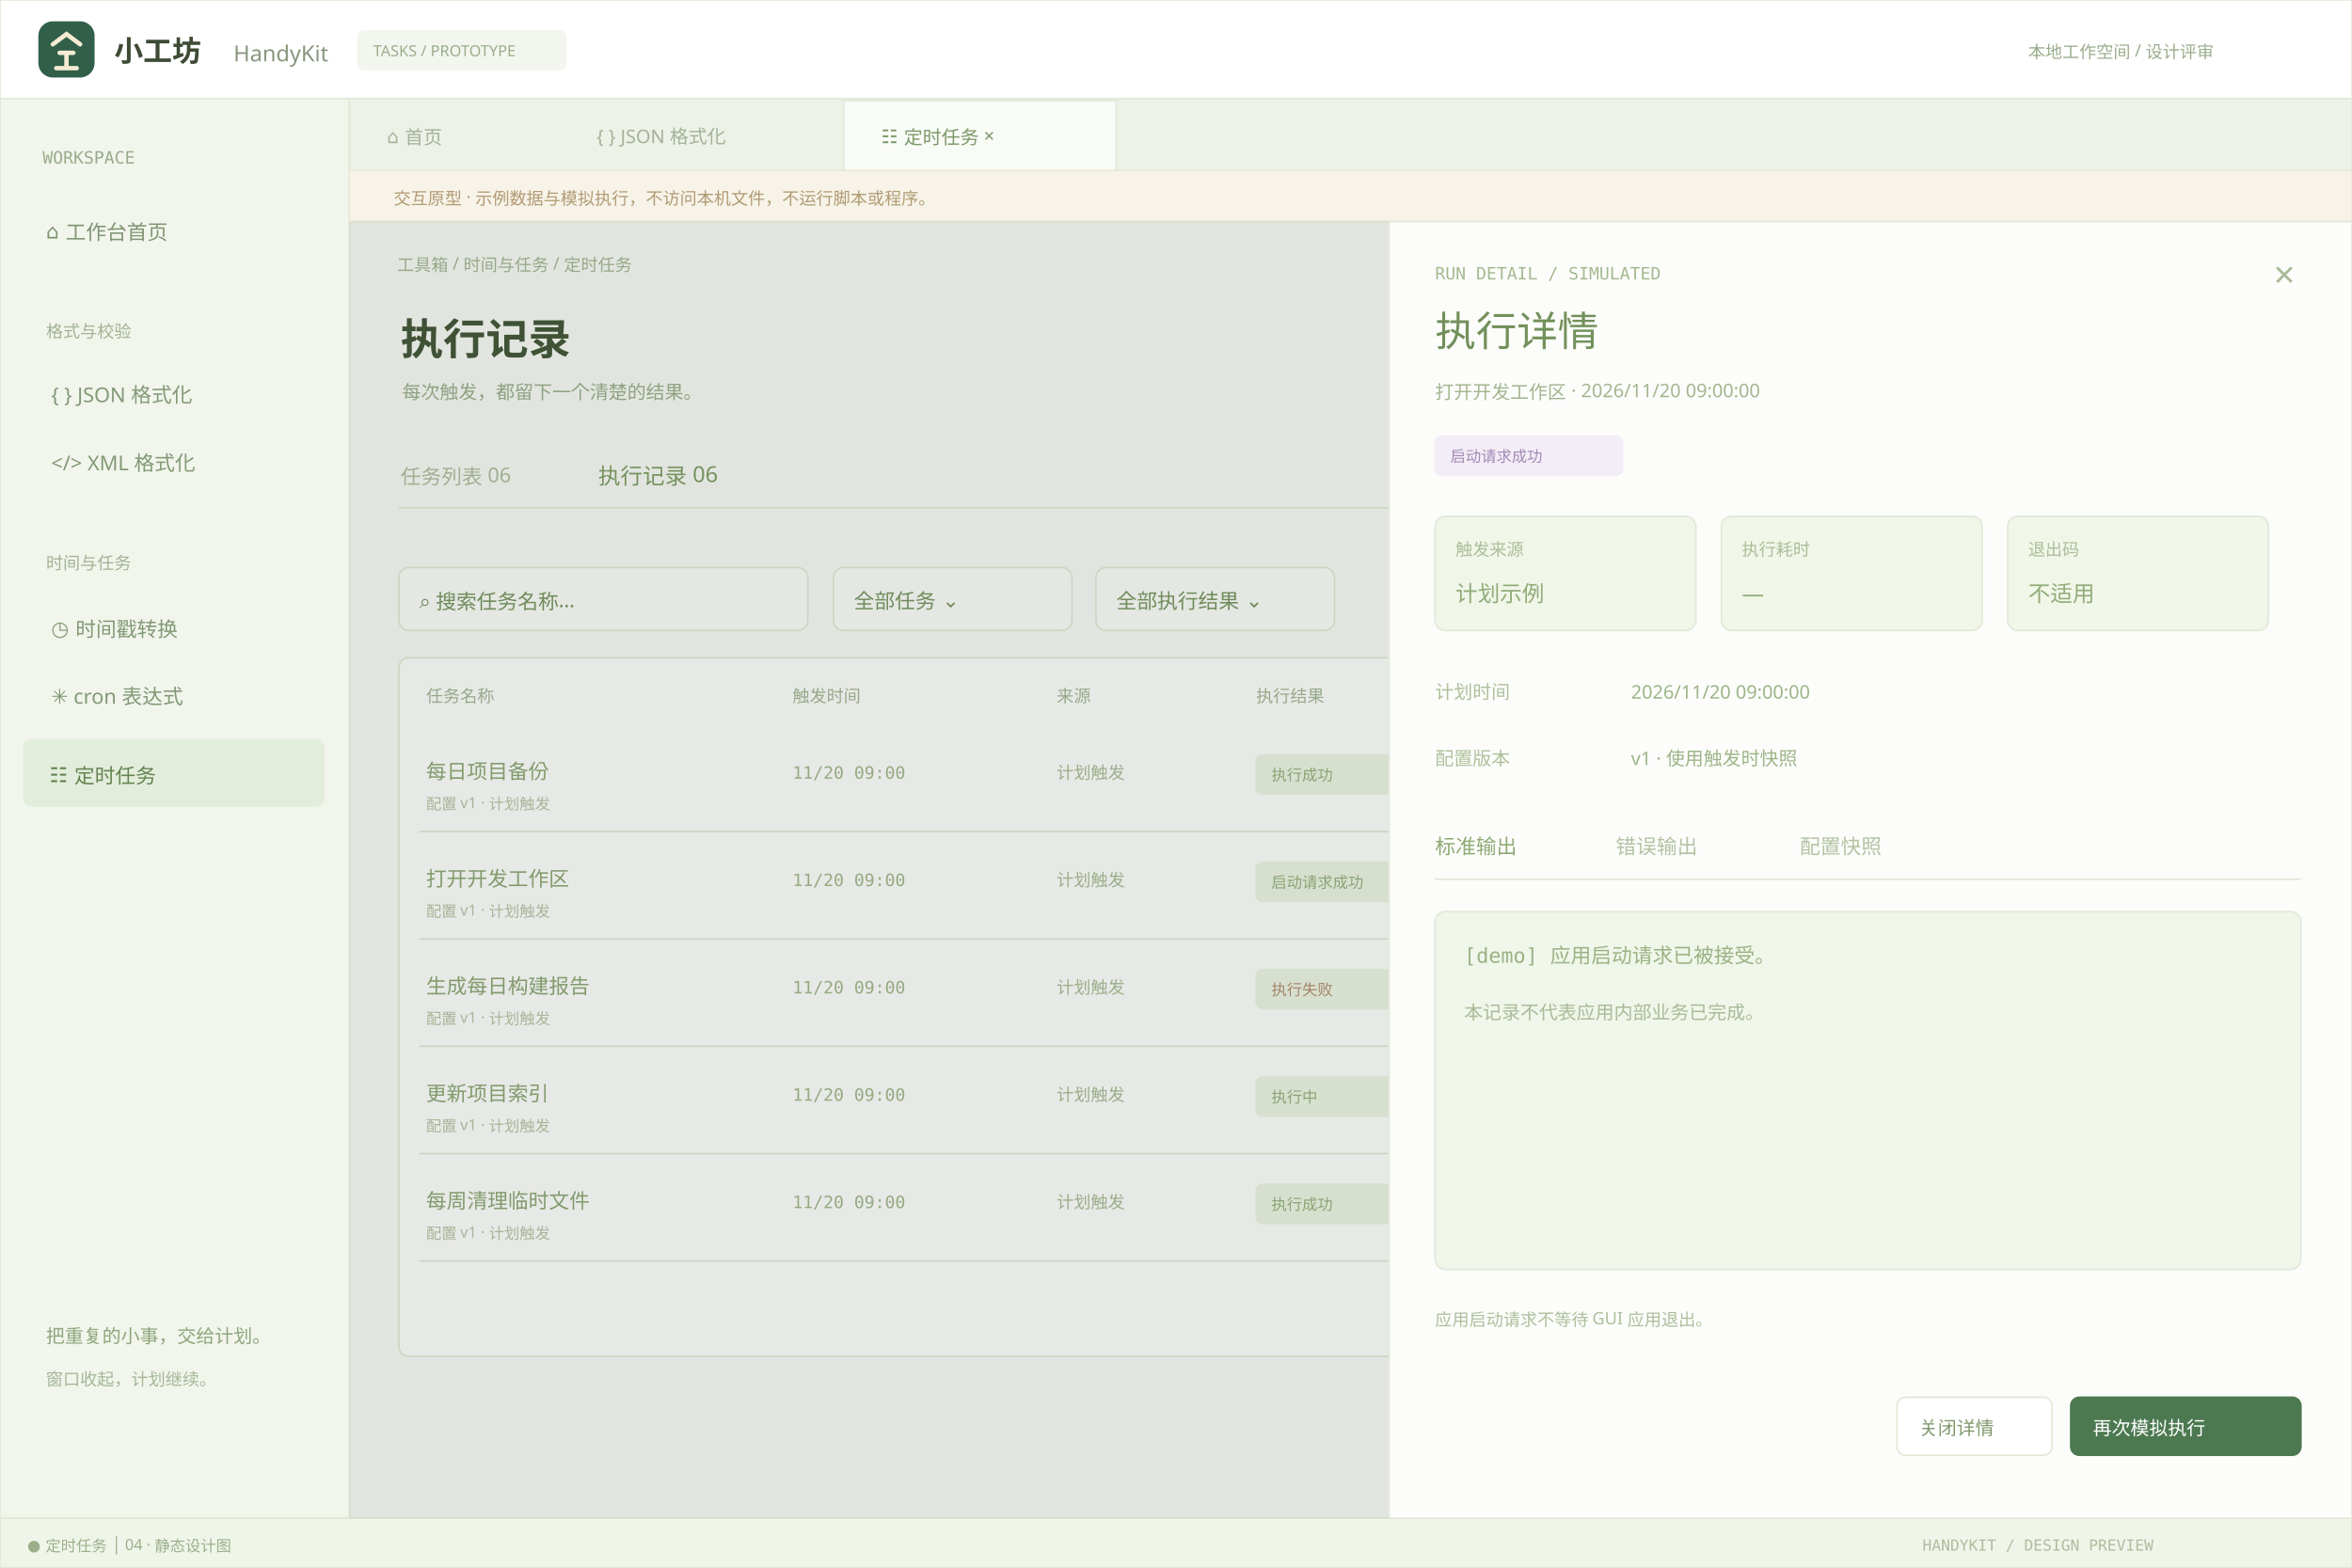
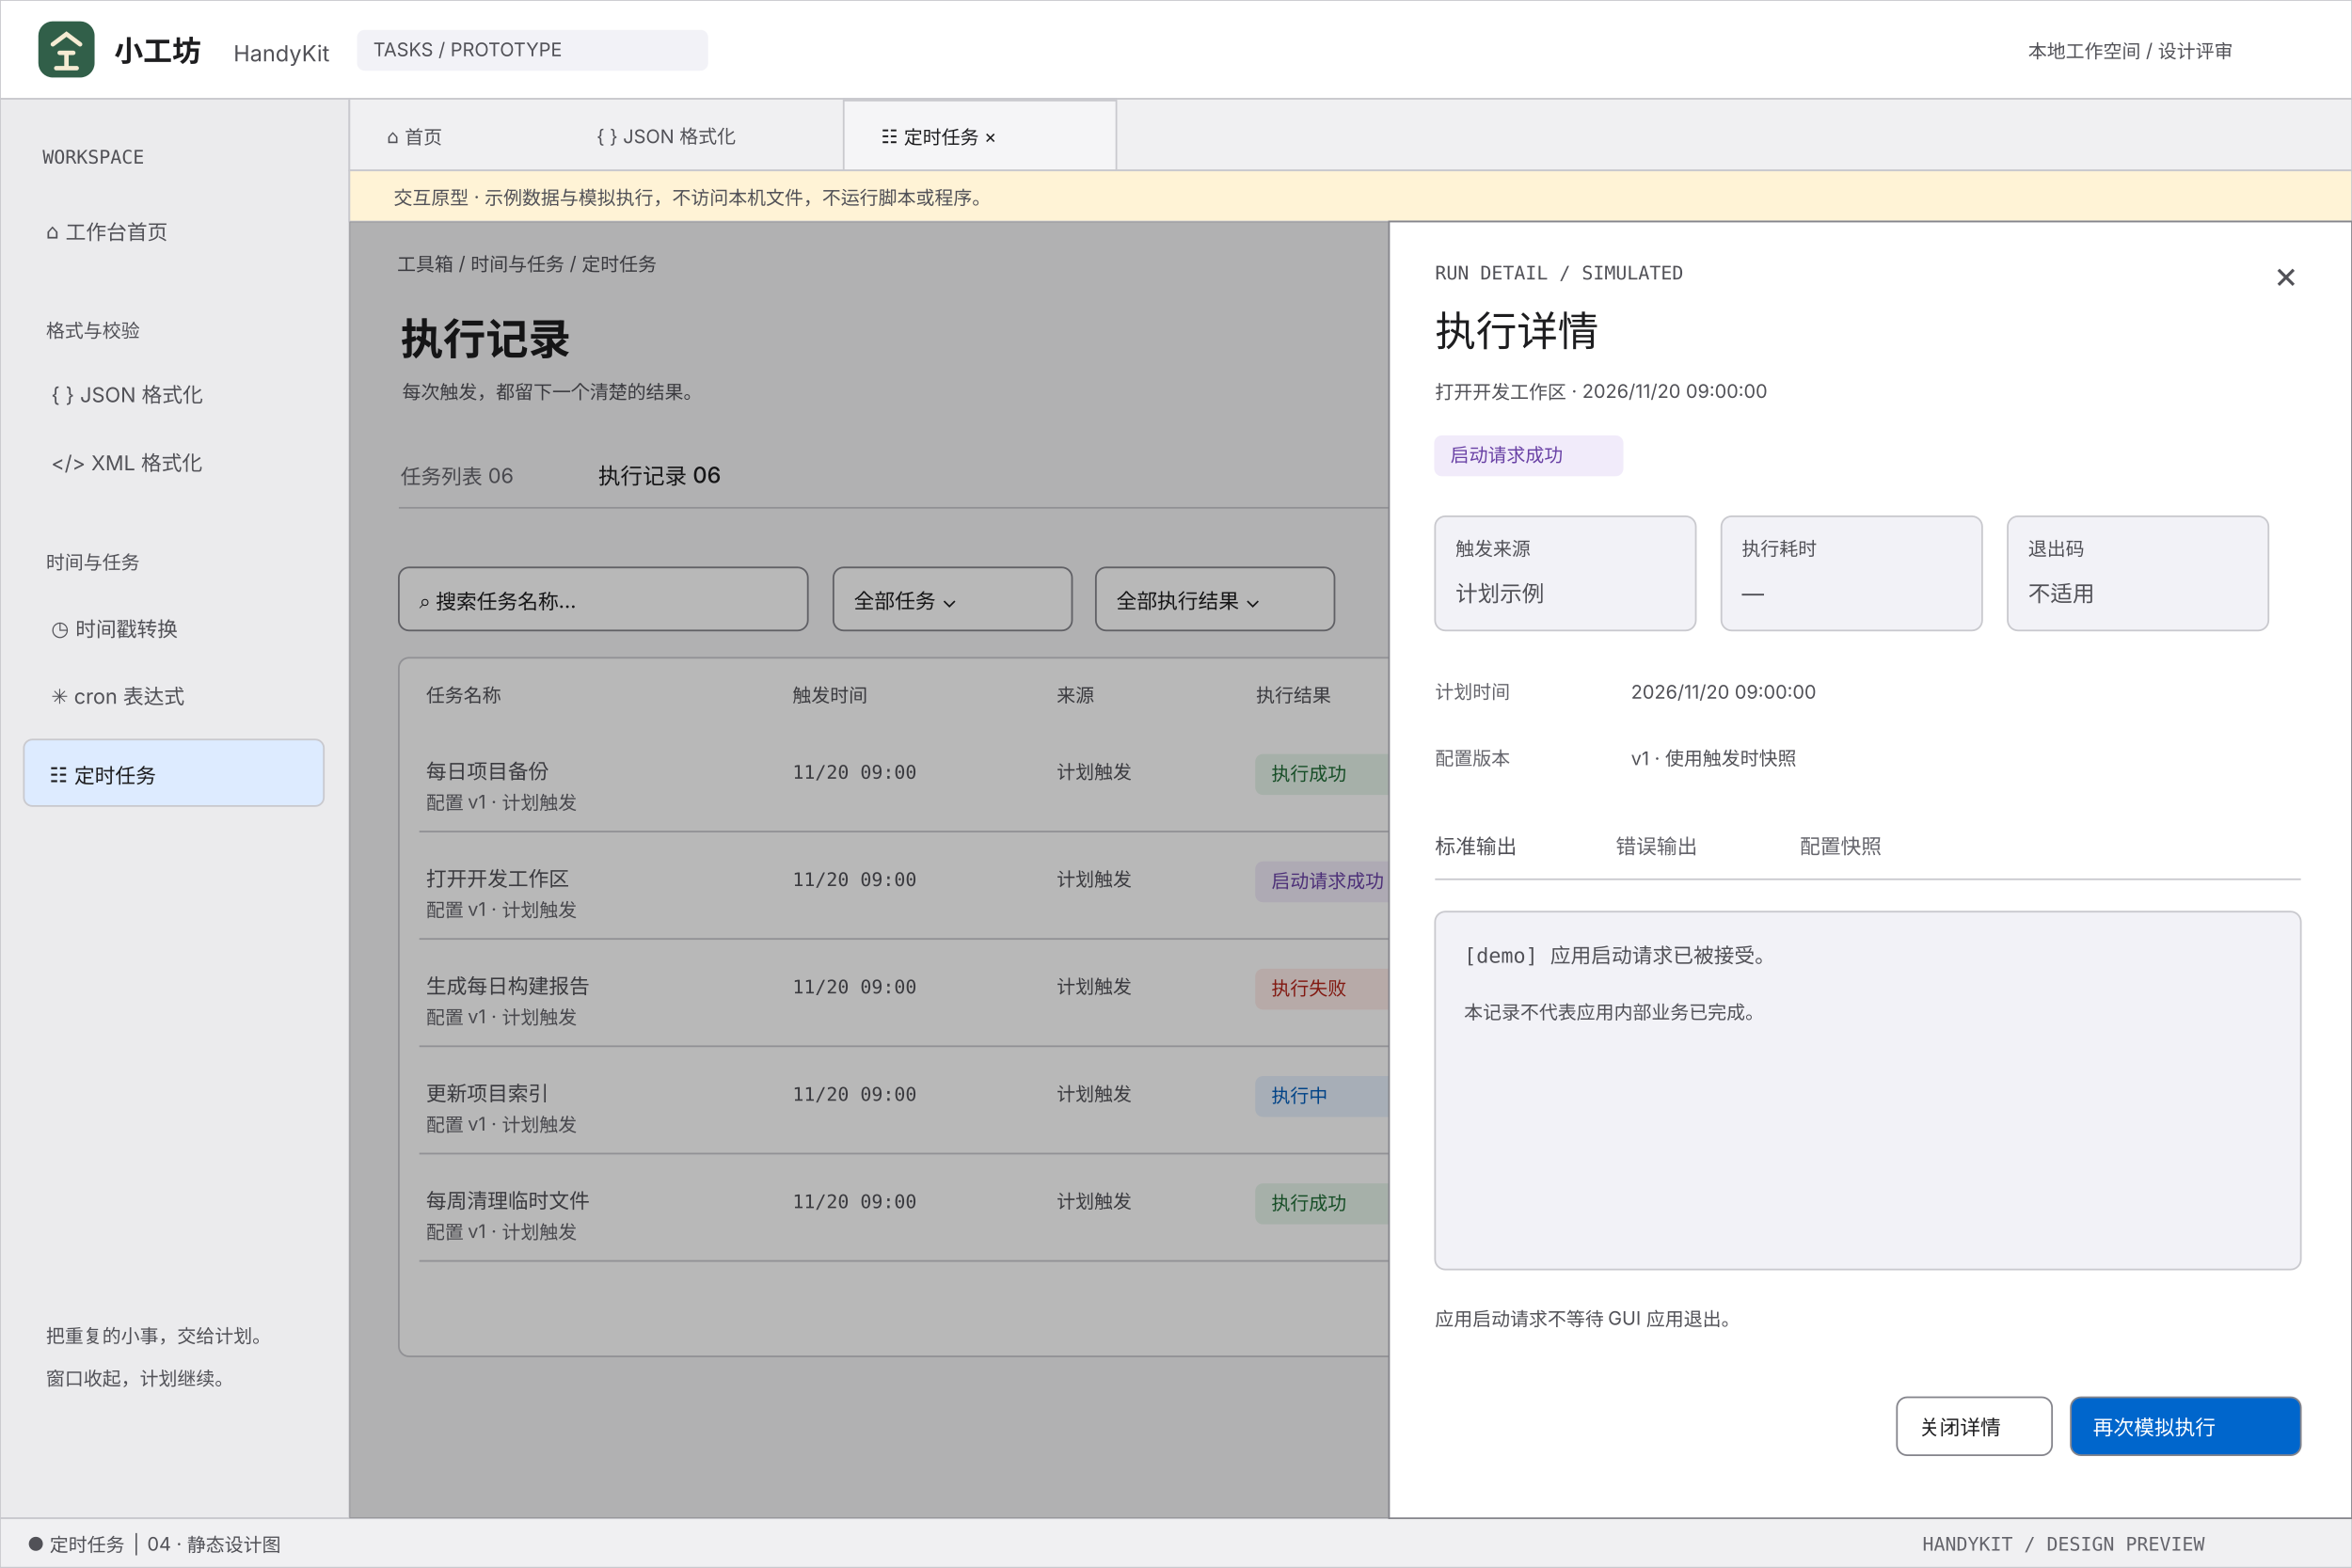
<svg xmlns="http://www.w3.org/2000/svg" width="1380" height="920" viewBox="0 0 1380 920">
-   <rect x="0" y="0" width="1380" height="920" rx="12" fill="#f9fbf7" stroke="#e0e7d7" />
-   <rect x="0" y="0" width="1380" height="58" rx="0" fill="#fff" stroke="#e2e9d9" />
-   <rect x="23" y="13" width="32" height="32" rx="8" fill="#315f49" stroke="#315f49" />
+   <rect x="0" y="0" width="1380" height="920" rx="12" fill="#F5F5F7" stroke="#C9C9CE" />
+   <rect x="0" y="0" width="1380" height="58" rx="0" fill="#FFFFFF" stroke="#C9C9CE" />
+   <rect x="23" y="13" width="32" height="32" rx="8" fill="#315F49" stroke="#315F49" />
  <path d="M31 26L39 20L47 26M35 31H43M39 31V39M33 40H45" stroke="#f5ebd3" stroke-width="2.6" fill="none" stroke-linecap="round" />
-   <text x="67" y="36" fill="#3e4b35" font-family="PingFang SC,Microsoft YaHei,sans-serif" font-size="17" font-weight="600">小工坊</text>
-   <text x="137" y="36" fill="#88967e" font-family="PingFang SC,Microsoft YaHei,sans-serif" font-size="13" font-weight="400">HandyKit</text>
-   <rect x="210" y="18" width="122" height="23" rx="4" fill="#f3f6ef" stroke="#f3f6ef" />
-   <text x="219" y="33" fill="#9aad89" font-family="PingFang SC,Microsoft YaHei,sans-serif" font-size="9" font-weight="400">TASKS / PROTOTYPE</text>
-   <text x="1190" y="34" fill="#9bac8c" font-family="PingFang SC,Microsoft YaHei,sans-serif" font-size="10" font-weight="400">本地工作空间  /  设计评审</text>
-   <rect x="0" y="58" width="205" height="833" rx="0" fill="#f1f5ec" stroke="#e2e9d9" />
-   <text x="25" y="96" fill="#9aab8a" font-family="SFMono-Regular,Menlo,monospace" font-size="10" font-weight="400">WORKSPACE</text>
-   <text x="27" y="140" fill="#809471" font-family="PingFang SC,Microsoft YaHei,sans-serif" font-size="12" font-weight="400">⌂   工作台首页</text>
-   <text x="27" y="198" fill="#a2b293" font-family="PingFang SC,Microsoft YaHei,sans-serif" font-size="10" font-weight="400">格式与校验</text>
-   <text x="30" y="236" fill="#839976" font-family="PingFang SC,Microsoft YaHei,sans-serif" font-size="12" font-weight="400">{ }   JSON 格式化</text>
-   <text x="30" y="276" fill="#839976" font-family="PingFang SC,Microsoft YaHei,sans-serif" font-size="12" font-weight="400">&lt;/&gt;   XML 格式化</text>
-   <text x="27" y="334" fill="#a2b293" font-family="PingFang SC,Microsoft YaHei,sans-serif" font-size="10" font-weight="400">时间与任务</text>
-   <text x="30" y="373" fill="#839976" font-family="PingFang SC,Microsoft YaHei,sans-serif" font-size="12" font-weight="400">◷   时间戳转换</text>
-   <text x="30" y="413" fill="#839976" font-family="PingFang SC,Microsoft YaHei,sans-serif" font-size="12" font-weight="400">✳   cron 表达式</text>
-   <rect x="14" y="434" width="176" height="39" rx="5" fill="#e3eddb" stroke="#e3eddb" />
-   <text x="29" y="459" fill="#638451" font-family="PingFang SC,Microsoft YaHei,sans-serif" font-size="12" font-weight="500">☷   定时任务</text>
-   <text x="27" y="788" fill="#8fa67b" font-family="PingFang SC,Microsoft YaHei,sans-serif" font-size="11" font-weight="400">把重复的小事，交给计划。</text>
-   <text x="27" y="813" fill="#a6b798" font-family="PingFang SC,Microsoft YaHei,sans-serif" font-size="10" font-weight="400">窗口收起，计划继续。</text>
-   <rect x="205" y="58" width="1175" height="42" rx="0" fill="#edf2e8" stroke="#e2e9d9" />
-   <text x="227" y="84" fill="#a4b297" font-family="PingFang SC,Microsoft YaHei,sans-serif" font-size="11" font-weight="400">⌂  首页</text>
-   <text x="350" y="84" fill="#a4b297" font-family="PingFang SC,Microsoft YaHei,sans-serif" font-size="11" font-weight="400">{ }  JSON 格式化</text>
-   <rect x="495" y="58" width="160" height="42" rx="0" fill="#f9fbf7" stroke="#e2e9d9" />
-   <path d="M495 59H655" stroke="#e2e9d9" />
-   <text x="517" y="84" fill="#7c9768" font-family="PingFang SC,Microsoft YaHei,sans-serif" font-size="11" font-weight="400">☷  定时任务      ×</text>
-   <rect x="205" y="100" width="1175" height="30" rx="0" fill="#f7f3e9" stroke="#ede8d9" />
-   <text x="231" y="120" fill="#b19b73" font-family="PingFang SC,Microsoft YaHei,sans-serif" font-size="10" font-weight="400">交互原型  ·  示例数据与模拟执行，不访问本机文件，不运行脚本或程序。</text>
-   <text x="233" y="159" fill="#a4b595" font-family="PingFang SC,Microsoft YaHei,sans-serif" font-size="10" font-weight="400">工具箱   /   时间与任务   /   定时任务</text>
-   <text x="235" y="208" fill="#425437" font-family="PingFang SC,Microsoft YaHei,sans-serif" font-size="25" font-weight="600">执行记录</text>
-   <text x="236" y="234" fill="#9aad8c" font-family="PingFang SC,Microsoft YaHei,sans-serif" font-size="11" font-weight="400">每次触发，都留下一个清楚的结果。</text>
-   <rect x="0" y="891" width="1380" height="29" rx="0" fill="#f0f5e9" stroke="#e2e9d9" />
-   <text x="16" y="910" fill="#9caf8b" font-family="PingFang SC,Microsoft YaHei,sans-serif" font-size="9" font-weight="400">●  定时任务     │     04 · 静态设计图</text>
-   <text x="1128" y="910" fill="#afbc9f" font-family="SFMono-Regular,Menlo,monospace" font-size="9" font-weight="400">HANDYKIT  /  DESIGN PREVIEW</text>
-   <text x="235" y="284" fill="#b0bd9f" font-family="PingFang SC,Microsoft YaHei,sans-serif" font-size="12" font-weight="400">任务列表  06</text>
-   <text x="351" y="284" fill="#7d9b64" font-family="PingFang SC,Microsoft YaHei,sans-serif" font-size="13" font-weight="500">执行记录  06</text>
-   <path d="M234 298H1341" stroke="#e2e9d9" />
-   <text x="234" y="321" fill="#8ba077" font-family="PingFang SC,Microsoft YaHei,sans-serif" font-size="11" font-weight="400" />
-   <rect x="234" y="333" width="240" height="37" rx="6" fill="#fcfdfb" stroke="#e2e9d9" />
-   <text x="246" y="357" fill="#779461" font-family="PingFang SC,Microsoft YaHei,sans-serif" font-size="12" font-weight="400">⌕   搜索任务名称…</text>
-   <text x="489" y="321" fill="#8ba077" font-family="PingFang SC,Microsoft YaHei,sans-serif" font-size="11" font-weight="400" />
-   <rect x="489" y="333" width="140" height="37" rx="6" fill="#fcfdfb" stroke="#e2e9d9" />
-   <text x="501" y="357" fill="#779461" font-family="PingFang SC,Microsoft YaHei,sans-serif" font-size="12" font-weight="400">全部任务   ⌄</text>
-   <text x="643" y="321" fill="#8ba077" font-family="PingFang SC,Microsoft YaHei,sans-serif" font-size="11" font-weight="400" />
-   <rect x="643" y="333" width="140" height="37" rx="6" fill="#fcfdfb" stroke="#e2e9d9" />
-   <text x="655" y="357" fill="#779461" font-family="PingFang SC,Microsoft YaHei,sans-serif" font-size="12" font-weight="400">全部执行结果   ⌄</text>
-   <rect x="234" y="386" width="1107" height="410" rx="6" fill="#fff" stroke="#e2e9d9" />
-   <text x="250" y="412" fill="#a4b696" font-family="PingFang SC,Microsoft YaHei,sans-serif" font-size="10" font-weight="400">任务名称</text>
-   <text x="465" y="412" fill="#a4b696" font-family="PingFang SC,Microsoft YaHei,sans-serif" font-size="10" font-weight="400">触发时间</text>
-   <text x="620" y="412" fill="#a4b696" font-family="PingFang SC,Microsoft YaHei,sans-serif" font-size="10" font-weight="400">来源</text>
-   <text x="737" y="412" fill="#a4b696" font-family="PingFang SC,Microsoft YaHei,sans-serif" font-size="10" font-weight="400">执行结果</text>
-   <text x="909" y="412" fill="#a4b696" font-family="PingFang SC,Microsoft YaHei,sans-serif" font-size="10" font-weight="400">耗时 / 退出码</text>
-   <text x="1120" y="412" fill="#a4b696" font-family="PingFang SC,Microsoft YaHei,sans-serif" font-size="10" font-weight="400">操作</text>
-   <text x="250" y="457" fill="#8ca675" font-family="PingFang SC,Microsoft YaHei,sans-serif" font-size="12" font-weight="400">每日项目备份</text>
-   <text x="250" y="475" fill="#b6c4a7" font-family="PingFang SC,Microsoft YaHei,sans-serif" font-size="9" font-weight="400">配置 v1 · 计划触发</text>
-   <text x="465" y="457" fill="#a1b68c" font-family="SFMono-Regular,Menlo,monospace" font-size="10" font-weight="400">11/20 09:00</text>
-   <text x="620" y="457" fill="#a9bb96" font-family="PingFang SC,Microsoft YaHei,sans-serif" font-size="10" font-weight="400">计划触发</text>
-   <rect x="737" y="443" width="100" height="23" rx="4" fill="#edf5e5" stroke="#edf5e5" />
-   <text x="746" y="458" fill="#95af7d" font-family="PingFang SC,Microsoft YaHei,sans-serif" font-size="9" font-weight="400">执行成功</text>
-   <text x="909" y="457" fill="#a8bb94" font-family="SFMono-Regular,Menlo,monospace" font-size="10" font-weight="400">2.4 s / 0</text>
-   <text x="1120" y="457" fill="#93ad7a" font-family="PingFang SC,Microsoft YaHei,sans-serif" font-size="11" font-weight="400">查看详情 ↗</text>
-   <path d="M246 488H1328" stroke="#e2e9d9" />
-   <text x="250" y="520" fill="#8ca675" font-family="PingFang SC,Microsoft YaHei,sans-serif" font-size="12" font-weight="400">打开开发工作区</text>
-   <text x="250" y="538" fill="#b6c4a7" font-family="PingFang SC,Microsoft YaHei,sans-serif" font-size="9" font-weight="400">配置 v1 · 计划触发</text>
-   <text x="465" y="520" fill="#a1b68c" font-family="SFMono-Regular,Menlo,monospace" font-size="10" font-weight="400">11/20 09:00</text>
-   <text x="620" y="520" fill="#a9bb96" font-family="PingFang SC,Microsoft YaHei,sans-serif" font-size="10" font-weight="400">计划触发</text>
-   <rect x="737" y="506" width="100" height="23" rx="4" fill="#edf5e5" stroke="#edf5e5" />
-   <text x="746" y="521" fill="#95af7d" font-family="PingFang SC,Microsoft YaHei,sans-serif" font-size="9" font-weight="400">启动请求成功</text>
-   <text x="909" y="520" fill="#a8bb94" font-family="SFMono-Regular,Menlo,monospace" font-size="10" font-weight="400">—</text>
-   <text x="1120" y="520" fill="#93ad7a" font-family="PingFang SC,Microsoft YaHei,sans-serif" font-size="11" font-weight="400">查看详情 ↗</text>
-   <path d="M246 551H1328" stroke="#e2e9d9" />
-   <text x="250" y="583" fill="#8ca675" font-family="PingFang SC,Microsoft YaHei,sans-serif" font-size="12" font-weight="400">生成每日构建报告</text>
-   <text x="250" y="601" fill="#b6c4a7" font-family="PingFang SC,Microsoft YaHei,sans-serif" font-size="9" font-weight="400">配置 v1 · 计划触发</text>
-   <text x="465" y="583" fill="#a1b68c" font-family="SFMono-Regular,Menlo,monospace" font-size="10" font-weight="400">11/20 09:00</text>
-   <text x="620" y="583" fill="#a9bb96" font-family="PingFang SC,Microsoft YaHei,sans-serif" font-size="10" font-weight="400">计划触发</text>
-   <rect x="737" y="569" width="100" height="23" rx="4" fill="#edf5e5" stroke="#edf5e5" />
-   <text x="746" y="584" fill="#b48d72" font-family="PingFang SC,Microsoft YaHei,sans-serif" font-size="9" font-weight="400">执行失败</text>
-   <text x="909" y="583" fill="#a8bb94" font-family="SFMono-Regular,Menlo,monospace" font-size="10" font-weight="400">2.4 s / 0</text>
-   <text x="1120" y="583" fill="#93ad7a" font-family="PingFang SC,Microsoft YaHei,sans-serif" font-size="11" font-weight="400">查看详情 ↗</text>
-   <path d="M246 614H1328" stroke="#e2e9d9" />
-   <text x="250" y="646" fill="#8ca675" font-family="PingFang SC,Microsoft YaHei,sans-serif" font-size="12" font-weight="400">更新项目索引</text>
-   <text x="250" y="664" fill="#b6c4a7" font-family="PingFang SC,Microsoft YaHei,sans-serif" font-size="9" font-weight="400">配置 v1 · 计划触发</text>
-   <text x="465" y="646" fill="#a1b68c" font-family="SFMono-Regular,Menlo,monospace" font-size="10" font-weight="400">11/20 09:00</text>
-   <text x="620" y="646" fill="#a9bb96" font-family="PingFang SC,Microsoft YaHei,sans-serif" font-size="10" font-weight="400">计划触发</text>
-   <rect x="737" y="632" width="100" height="23" rx="4" fill="#edf5e5" stroke="#edf5e5" />
-   <text x="746" y="647" fill="#95af7d" font-family="PingFang SC,Microsoft YaHei,sans-serif" font-size="9" font-weight="400">执行中</text>
-   <text x="909" y="646" fill="#a8bb94" font-family="SFMono-Regular,Menlo,monospace" font-size="10" font-weight="400">2.4 s / 0</text>
-   <text x="1120" y="646" fill="#93ad7a" font-family="PingFang SC,Microsoft YaHei,sans-serif" font-size="11" font-weight="400">查看详情 ↗</text>
-   <path d="M246 677H1328" stroke="#e2e9d9" />
-   <text x="250" y="709" fill="#8ca675" font-family="PingFang SC,Microsoft YaHei,sans-serif" font-size="12" font-weight="400">每周清理临时文件</text>
-   <text x="250" y="727" fill="#b6c4a7" font-family="PingFang SC,Microsoft YaHei,sans-serif" font-size="9" font-weight="400">配置 v1 · 计划触发</text>
-   <text x="465" y="709" fill="#a1b68c" font-family="SFMono-Regular,Menlo,monospace" font-size="10" font-weight="400">11/20 09:00</text>
-   <text x="620" y="709" fill="#a9bb96" font-family="PingFang SC,Microsoft YaHei,sans-serif" font-size="10" font-weight="400">计划触发</text>
-   <rect x="737" y="695" width="100" height="23" rx="4" fill="#edf5e5" stroke="#edf5e5" />
-   <text x="746" y="710" fill="#95af7d" font-family="PingFang SC,Microsoft YaHei,sans-serif" font-size="9" font-weight="400">执行成功</text>
-   <text x="909" y="709" fill="#a8bb94" font-family="SFMono-Regular,Menlo,monospace" font-size="10" font-weight="400">2.4 s / 0</text>
-   <text x="1120" y="709" fill="#93ad7a" font-family="PingFang SC,Microsoft YaHei,sans-serif" font-size="11" font-weight="400">查看详情 ↗</text>
-   <path d="M246 740H1328" stroke="#e2e9d9" />
-   <rect x="205" y="130" width="1175" height="761" fill="#374829" opacity=".12" />
-   <rect x="815" y="130" width="565" height="761" rx="0" fill="#fcfdfb" stroke="#e2e9d9" />
-   <text x="842" y="164" fill="#a4b991" font-family="SFMono-Regular,Menlo,monospace" font-size="10" font-weight="400">RUN DETAIL / SIMULATED</text>
-   <text x="842" y="203" fill="#73905b" font-family="PingFang SC,Microsoft YaHei,sans-serif" font-size="24" font-weight="500">执行详情</text>
-   <text x="1334" y="169" fill="#a8ba96" font-family="PingFang SC,Microsoft YaHei,sans-serif" font-size="22" font-weight="400">×</text>
-   <text x="842" y="234" fill="#a3b58f" font-family="PingFang SC,Microsoft YaHei,sans-serif" font-size="11" font-weight="400">打开开发工作区 · 2026/11/20 09:00:00</text>
-   <rect x="842" y="256" width="110" height="23" rx="4" fill="#f2edf7" stroke="#f2edf7" />
-   <text x="851" y="271" fill="#a28ab4" font-family="PingFang SC,Microsoft YaHei,sans-serif" font-size="9" font-weight="400">启动请求成功</text>
-   <rect x="842" y="303" width="153" height="67" rx="6" fill="#f0f6e8" stroke="#e2e9d9" />
-   <text x="854" y="326" fill="#acbd99" font-family="PingFang SC,Microsoft YaHei,sans-serif" font-size="10" font-weight="400">触发来源</text>
-   <text x="854" y="353" fill="#92ac79" font-family="PingFang SC,Microsoft YaHei,sans-serif" font-size="13" font-weight="400">计划示例</text>
-   <rect x="1010" y="303" width="153" height="67" rx="6" fill="#f0f6e8" stroke="#e2e9d9" />
-   <text x="1022" y="326" fill="#acbd99" font-family="PingFang SC,Microsoft YaHei,sans-serif" font-size="10" font-weight="400">执行耗时</text>
-   <text x="1022" y="353" fill="#92ac79" font-family="PingFang SC,Microsoft YaHei,sans-serif" font-size="13" font-weight="400">—</text>
-   <rect x="1178" y="303" width="153" height="67" rx="6" fill="#f0f6e8" stroke="#e2e9d9" />
-   <text x="1190" y="326" fill="#acbd99" font-family="PingFang SC,Microsoft YaHei,sans-serif" font-size="10" font-weight="400">退出码</text>
-   <text x="1190" y="353" fill="#92ac79" font-family="PingFang SC,Microsoft YaHei,sans-serif" font-size="13" font-weight="400">不适用</text>
-   <text x="842" y="410" fill="#afc09c" font-family="PingFang SC,Microsoft YaHei,sans-serif" font-size="11" font-weight="400">计划时间</text>
-   <text x="957" y="410" fill="#9cb487" font-family="PingFang SC,Microsoft YaHei,sans-serif" font-size="11" font-weight="400">2026/11/20 09:00:00</text>
-   <text x="842" y="449" fill="#afc09c" font-family="PingFang SC,Microsoft YaHei,sans-serif" font-size="11" font-weight="400">配置版本</text>
-   <text x="957" y="449" fill="#9cb487" font-family="PingFang SC,Microsoft YaHei,sans-serif" font-size="11" font-weight="400">v1 · 使用触发时快照</text>
-   <text x="842" y="501" fill="#8eaa74" font-family="PingFang SC,Microsoft YaHei,sans-serif" font-size="12" font-weight="400">标准输出</text>
-   <text x="948" y="501" fill="#b3c2a2" font-family="PingFang SC,Microsoft YaHei,sans-serif" font-size="12" font-weight="400">错误输出</text>
-   <text x="1056" y="501" fill="#b3c2a2" font-family="PingFang SC,Microsoft YaHei,sans-serif" font-size="12" font-weight="400">配置快照</text>
-   <path d="M842 516H1350" stroke="#e2e9d9" />
-   <rect x="842" y="535" width="508" height="210" rx="6" fill="#f0f6e9" stroke="#e2e9d9" />
-   <text x="859" y="565" fill="#9bb284" font-family="SFMono-Regular,Menlo,monospace" font-size="12" font-weight="400">[demo] 应用启动请求已被接受。</text>
-   <text x="859" y="598" fill="#a9ba98" font-family="PingFang SC,Microsoft YaHei,sans-serif" font-size="11" font-weight="400">本记录不代表应用内部业务已完成。</text>
-   <text x="842" y="778" fill="#adbe9b" font-family="PingFang SC,Microsoft YaHei,sans-serif" font-size="10" font-weight="400">应用启动请求不等待 GUI 应用退出。</text>
-   <rect x="1113" y="820" width="91" height="34" rx="5" fill="#fff" stroke="#e2e9d9" />
-   <text x="1126" y="842" fill="#80986b" font-family="PingFang SC,Microsoft YaHei,sans-serif" font-size="11" font-weight="400">关闭详情</text>
-   <rect x="1215" y="820" width="135" height="34" rx="5" fill="#4d7951" stroke="#4d7951" />
-   <text x="1228" y="842" fill="#fff" font-family="PingFang SC,Microsoft YaHei,sans-serif" font-size="11" font-weight="400">再次模拟执行</text>
+   <text x="67" y="36" fill="#1D1D1F" font-family="-apple-system,SF Pro Text,PingFang SC,Microsoft YaHei,sans-serif" font-size="17" font-weight="600">小工坊</text>
+   <text x="137" y="36" fill="#515157" font-family="-apple-system,SF Pro Text,PingFang SC,Microsoft YaHei,sans-serif" font-size="13" font-weight="400">HandyKit</text>
+   <rect x="210" y="18" width="205" height="23" rx="4" fill="#F2F2F7" stroke="#F2F2F7" />
+   <text x="219" y="33" fill="#515157" font-family="-apple-system,SF Pro Text,PingFang SC,Microsoft YaHei,sans-serif" font-size="11" font-weight="400">TASKS / PROTOTYPE</text>
+   <text x="1190" y="34" fill="#515157" font-family="-apple-system,SF Pro Text,PingFang SC,Microsoft YaHei,sans-serif" font-size="11" font-weight="400">本地工作空间  /  设计评审</text>
+   <rect x="0" y="58" width="205" height="833" rx="0" fill="#EBEBED" stroke="#C9C9CE" />
+   <text x="25" y="96" fill="#515157" font-family="SFMono-Regular,Menlo,monospace" font-size="11" font-weight="400">WORKSPACE</text>
+   <text x="27" y="140" fill="#515157" font-family="-apple-system,SF Pro Text,PingFang SC,Microsoft YaHei,sans-serif" font-size="12" font-weight="400">⌂   工作台首页</text>
+   <text x="27" y="198" fill="#515157" font-family="-apple-system,SF Pro Text,PingFang SC,Microsoft YaHei,sans-serif" font-size="11" font-weight="400">格式与校验</text>
+   <text x="30" y="236" fill="#515157" font-family="-apple-system,SF Pro Text,PingFang SC,Microsoft YaHei,sans-serif" font-size="12" font-weight="400">{ }   JSON 格式化</text>
+   <text x="30" y="276" fill="#515157" font-family="-apple-system,SF Pro Text,PingFang SC,Microsoft YaHei,sans-serif" font-size="12" font-weight="400">&lt;/&gt;   XML 格式化</text>
+   <text x="27" y="334" fill="#515157" font-family="-apple-system,SF Pro Text,PingFang SC,Microsoft YaHei,sans-serif" font-size="11" font-weight="400">时间与任务</text>
+   <text x="30" y="373" fill="#515157" font-family="-apple-system,SF Pro Text,PingFang SC,Microsoft YaHei,sans-serif" font-size="12" font-weight="400">◷   时间戳转换</text>
+   <text x="30" y="413" fill="#515157" font-family="-apple-system,SF Pro Text,PingFang SC,Microsoft YaHei,sans-serif" font-size="12" font-weight="400">✳   cron 表达式</text>
+   <rect x="14" y="434" width="176" height="39" rx="5" fill="#DDEBFF" stroke="#C9C9CE" />
+   <text x="29" y="459" fill="#1D1D1F" font-family="-apple-system,SF Pro Text,PingFang SC,Microsoft YaHei,sans-serif" font-size="12" font-weight="500">☷   定时任务</text>
+   <text x="27" y="788" fill="#515157" font-family="-apple-system,SF Pro Text,PingFang SC,Microsoft YaHei,sans-serif" font-size="11" font-weight="400">把重复的小事，交给计划。</text>
+   <text x="27" y="813" fill="#515157" font-family="-apple-system,SF Pro Text,PingFang SC,Microsoft YaHei,sans-serif" font-size="11" font-weight="400">窗口收起，计划继续。</text>
+   <rect x="205" y="58" width="1175" height="42" rx="0" fill="#F0F0F2" stroke="#C9C9CE" />
+   <text x="227" y="84" fill="#515157" font-family="-apple-system,SF Pro Text,PingFang SC,Microsoft YaHei,sans-serif" font-size="11" font-weight="400">⌂  首页</text>
+   <text x="350" y="84" fill="#515157" font-family="-apple-system,SF Pro Text,PingFang SC,Microsoft YaHei,sans-serif" font-size="11" font-weight="400">{ }  JSON 格式化</text>
+   <rect x="495" y="58" width="160" height="42" rx="0" fill="#F5F5F7" stroke="#C9C9CE" />
+   <path d="M495 59H655" stroke="#C9C9CE" />
+   <text x="517" y="84" fill="#1D1D1F" font-family="-apple-system,SF Pro Text,PingFang SC,Microsoft YaHei,sans-serif" font-size="11" font-weight="400">☷  定时任务      ×</text>
+   <rect x="205" y="100" width="1175" height="30" rx="0" fill="#FFF3D6" stroke="#C9C9CE" />
+   <text x="231" y="120" fill="#515157" font-family="-apple-system,SF Pro Text,PingFang SC,Microsoft YaHei,sans-serif" font-size="11" font-weight="400">交互原型  ·  示例数据与模拟执行，不访问本机文件，不运行脚本或程序。</text>
+   <text x="233" y="159" fill="#515157" font-family="-apple-system,SF Pro Text,PingFang SC,Microsoft YaHei,sans-serif" font-size="11" font-weight="400">工具箱   /   时间与任务   /   定时任务</text>
+   <text x="235" y="208" fill="#1D1D1F" font-family="-apple-system,SF Pro Text,PingFang SC,Microsoft YaHei,sans-serif" font-size="25" font-weight="600">执行记录</text>
+   <text x="236" y="234" fill="#515157" font-family="-apple-system,SF Pro Text,PingFang SC,Microsoft YaHei,sans-serif" font-size="11" font-weight="400">每次触发，都留下一个清楚的结果。</text>
+   <rect x="0" y="891" width="1380" height="29" rx="0" fill="#F0F0F2" stroke="#C9C9CE" />
+   <text x="16" y="910" fill="#515157" font-family="-apple-system,SF Pro Text,PingFang SC,Microsoft YaHei,sans-serif" font-size="11" font-weight="400">●  定时任务     │     04 · 静态设计图</text>
+   <text x="1128" y="910" fill="#64646B" font-family="SFMono-Regular,Menlo,monospace" font-size="11" font-weight="400">HANDYKIT  /  DESIGN PREVIEW</text>
+   <text x="235" y="284" fill="#64646B" font-family="-apple-system,SF Pro Text,PingFang SC,Microsoft YaHei,sans-serif" font-size="12" font-weight="400">任务列表  06</text>
+   <text x="351" y="284" fill="#1D1D1F" font-family="-apple-system,SF Pro Text,PingFang SC,Microsoft YaHei,sans-serif" font-size="13" font-weight="500">执行记录  06</text>
+   <path d="M234 298H1341" stroke="#C9C9CE" />
+   <text x="234" y="321" fill="#515157" font-family="-apple-system,SF Pro Text,PingFang SC,Microsoft YaHei,sans-serif" font-size="11" font-weight="400" />
+   <rect x="234" y="333" width="240" height="37" rx="6" fill="#FFFFFF" stroke="#85858C" />
+   <text x="246" y="357" fill="#1D1D1F" font-family="-apple-system,SF Pro Text,PingFang SC,Microsoft YaHei,sans-serif" font-size="12" font-weight="400">⌕   搜索任务名称…</text>
+   <text x="489" y="321" fill="#515157" font-family="-apple-system,SF Pro Text,PingFang SC,Microsoft YaHei,sans-serif" font-size="11" font-weight="400" />
+   <rect x="489" y="333" width="140" height="37" rx="6" fill="#FFFFFF" stroke="#85858C" />
+   <text x="501" y="357" fill="#1D1D1F" font-family="-apple-system,SF Pro Text,PingFang SC,Microsoft YaHei,sans-serif" font-size="12" font-weight="400">全部任务   ⌄</text>
+   <text x="643" y="321" fill="#515157" font-family="-apple-system,SF Pro Text,PingFang SC,Microsoft YaHei,sans-serif" font-size="11" font-weight="400" />
+   <rect x="643" y="333" width="140" height="37" rx="6" fill="#FFFFFF" stroke="#85858C" />
+   <text x="655" y="357" fill="#1D1D1F" font-family="-apple-system,SF Pro Text,PingFang SC,Microsoft YaHei,sans-serif" font-size="12" font-weight="400">全部执行结果   ⌄</text>
+   <rect x="234" y="386" width="1107" height="410" rx="6" fill="#FFFFFF" stroke="#C9C9CE" />
+   <text x="250" y="412" fill="#515157" font-family="-apple-system,SF Pro Text,PingFang SC,Microsoft YaHei,sans-serif" font-size="11" font-weight="400">任务名称</text>
+   <text x="465" y="412" fill="#515157" font-family="-apple-system,SF Pro Text,PingFang SC,Microsoft YaHei,sans-serif" font-size="11" font-weight="400">触发时间</text>
+   <text x="620" y="412" fill="#515157" font-family="-apple-system,SF Pro Text,PingFang SC,Microsoft YaHei,sans-serif" font-size="11" font-weight="400">来源</text>
+   <text x="737" y="412" fill="#515157" font-family="-apple-system,SF Pro Text,PingFang SC,Microsoft YaHei,sans-serif" font-size="11" font-weight="400">执行结果</text>
+   <text x="909" y="412" fill="#515157" font-family="-apple-system,SF Pro Text,PingFang SC,Microsoft YaHei,sans-serif" font-size="11" font-weight="400">耗时 / 退出码</text>
+   <text x="1120" y="412" fill="#515157" font-family="-apple-system,SF Pro Text,PingFang SC,Microsoft YaHei,sans-serif" font-size="11" font-weight="400">操作</text>
+   <text x="250" y="457" fill="#515157" font-family="-apple-system,SF Pro Text,PingFang SC,Microsoft YaHei,sans-serif" font-size="12" font-weight="400">每日项目备份</text>
+   <text x="250" y="475" fill="#64646B" font-family="-apple-system,SF Pro Text,PingFang SC,Microsoft YaHei,sans-serif" font-size="11" font-weight="400">配置 v1 · 计划触发</text>
+   <text x="465" y="457" fill="#515157" font-family="SFMono-Regular,Menlo,monospace" font-size="11" font-weight="400">11/20 09:00</text>
+   <text x="620" y="457" fill="#515157" font-family="-apple-system,SF Pro Text,PingFang SC,Microsoft YaHei,sans-serif" font-size="11" font-weight="400">计划触发</text>
+   <rect x="737" y="443" width="100" height="23" rx="4" fill="#E6F4EA" stroke="#E6F4EA" />
+   <text x="746" y="458" fill="#1F6B35" font-family="-apple-system,SF Pro Text,PingFang SC,Microsoft YaHei,sans-serif" font-size="11" font-weight="400">执行成功</text>
+   <text x="909" y="457" fill="#515157" font-family="SFMono-Regular,Menlo,monospace" font-size="11" font-weight="400">2.4 s / 0</text>
+   <text x="1120" y="457" fill="#515157" font-family="-apple-system,SF Pro Text,PingFang SC,Microsoft YaHei,sans-serif" font-size="11" font-weight="400">查看详情 ↗</text>
+   <path d="M246 488H1328" stroke="#C9C9CE" />
+   <text x="250" y="520" fill="#515157" font-family="-apple-system,SF Pro Text,PingFang SC,Microsoft YaHei,sans-serif" font-size="12" font-weight="400">打开开发工作区</text>
+   <text x="250" y="538" fill="#64646B" font-family="-apple-system,SF Pro Text,PingFang SC,Microsoft YaHei,sans-serif" font-size="11" font-weight="400">配置 v1 · 计划触发</text>
+   <text x="465" y="520" fill="#515157" font-family="SFMono-Regular,Menlo,monospace" font-size="11" font-weight="400">11/20 09:00</text>
+   <text x="620" y="520" fill="#515157" font-family="-apple-system,SF Pro Text,PingFang SC,Microsoft YaHei,sans-serif" font-size="11" font-weight="400">计划触发</text>
+   <rect x="737" y="506" width="100" height="23" rx="4" fill="#F1EBFA" stroke="#F1EBFA" />
+   <text x="746" y="521" fill="#6941A5" font-family="-apple-system,SF Pro Text,PingFang SC,Microsoft YaHei,sans-serif" font-size="11" font-weight="400">启动请求成功</text>
+   <text x="909" y="520" fill="#515157" font-family="SFMono-Regular,Menlo,monospace" font-size="11" font-weight="400">—</text>
+   <text x="1120" y="520" fill="#515157" font-family="-apple-system,SF Pro Text,PingFang SC,Microsoft YaHei,sans-serif" font-size="11" font-weight="400">查看详情 ↗</text>
+   <path d="M246 551H1328" stroke="#C9C9CE" />
+   <text x="250" y="583" fill="#515157" font-family="-apple-system,SF Pro Text,PingFang SC,Microsoft YaHei,sans-serif" font-size="12" font-weight="400">生成每日构建报告</text>
+   <text x="250" y="601" fill="#64646B" font-family="-apple-system,SF Pro Text,PingFang SC,Microsoft YaHei,sans-serif" font-size="11" font-weight="400">配置 v1 · 计划触发</text>
+   <text x="465" y="583" fill="#515157" font-family="SFMono-Regular,Menlo,monospace" font-size="11" font-weight="400">11/20 09:00</text>
+   <text x="620" y="583" fill="#515157" font-family="-apple-system,SF Pro Text,PingFang SC,Microsoft YaHei,sans-serif" font-size="11" font-weight="400">计划触发</text>
+   <rect x="737" y="569" width="100" height="23" rx="4" fill="#FEEBE9" stroke="#FEEBE9" />
+   <text x="746" y="584" fill="#B42318" font-family="-apple-system,SF Pro Text,PingFang SC,Microsoft YaHei,sans-serif" font-size="11" font-weight="400">执行失败</text>
+   <text x="909" y="583" fill="#515157" font-family="SFMono-Regular,Menlo,monospace" font-size="11" font-weight="400">2.4 s / 0</text>
+   <text x="1120" y="583" fill="#515157" font-family="-apple-system,SF Pro Text,PingFang SC,Microsoft YaHei,sans-serif" font-size="11" font-weight="400">查看详情 ↗</text>
+   <path d="M246 614H1328" stroke="#C9C9CE" />
+   <text x="250" y="646" fill="#515157" font-family="-apple-system,SF Pro Text,PingFang SC,Microsoft YaHei,sans-serif" font-size="12" font-weight="400">更新项目索引</text>
+   <text x="250" y="664" fill="#64646B" font-family="-apple-system,SF Pro Text,PingFang SC,Microsoft YaHei,sans-serif" font-size="11" font-weight="400">配置 v1 · 计划触发</text>
+   <text x="465" y="646" fill="#515157" font-family="SFMono-Regular,Menlo,monospace" font-size="11" font-weight="400">11/20 09:00</text>
+   <text x="620" y="646" fill="#515157" font-family="-apple-system,SF Pro Text,PingFang SC,Microsoft YaHei,sans-serif" font-size="11" font-weight="400">计划触发</text>
+   <rect x="737" y="632" width="100" height="23" rx="4" fill="#E8F1FD" stroke="#E8F1FD" />
+   <text x="746" y="647" fill="#005DBB" font-family="-apple-system,SF Pro Text,PingFang SC,Microsoft YaHei,sans-serif" font-size="11" font-weight="400">执行中</text>
+   <text x="909" y="646" fill="#515157" font-family="SFMono-Regular,Menlo,monospace" font-size="11" font-weight="400">2.4 s / 0</text>
+   <text x="1120" y="646" fill="#515157" font-family="-apple-system,SF Pro Text,PingFang SC,Microsoft YaHei,sans-serif" font-size="11" font-weight="400">查看详情 ↗</text>
+   <path d="M246 677H1328" stroke="#C9C9CE" />
+   <text x="250" y="709" fill="#515157" font-family="-apple-system,SF Pro Text,PingFang SC,Microsoft YaHei,sans-serif" font-size="12" font-weight="400">每周清理临时文件</text>
+   <text x="250" y="727" fill="#64646B" font-family="-apple-system,SF Pro Text,PingFang SC,Microsoft YaHei,sans-serif" font-size="11" font-weight="400">配置 v1 · 计划触发</text>
+   <text x="465" y="709" fill="#515157" font-family="SFMono-Regular,Menlo,monospace" font-size="11" font-weight="400">11/20 09:00</text>
+   <text x="620" y="709" fill="#515157" font-family="-apple-system,SF Pro Text,PingFang SC,Microsoft YaHei,sans-serif" font-size="11" font-weight="400">计划触发</text>
+   <rect x="737" y="695" width="100" height="23" rx="4" fill="#E6F4EA" stroke="#E6F4EA" />
+   <text x="746" y="710" fill="#1F6B35" font-family="-apple-system,SF Pro Text,PingFang SC,Microsoft YaHei,sans-serif" font-size="11" font-weight="400">执行成功</text>
+   <text x="909" y="709" fill="#515157" font-family="SFMono-Regular,Menlo,monospace" font-size="11" font-weight="400">2.4 s / 0</text>
+   <text x="1120" y="709" fill="#515157" font-family="-apple-system,SF Pro Text,PingFang SC,Microsoft YaHei,sans-serif" font-size="11" font-weight="400">查看详情 ↗</text>
+   <path d="M246 740H1328" stroke="#C9C9CE" />
+   <rect x="205" y="130" width="1175" height="761" fill="rgba(0, 0, 0, 0.28)" />
+   <rect x="815" y="130" width="565" height="761" rx="0" fill="#FFFFFF" stroke="#85858C" />
+   <text x="842" y="164" fill="#515157" font-family="SFMono-Regular,Menlo,monospace" font-size="11" font-weight="400">RUN DETAIL / SIMULATED</text>
+   <text x="842" y="203" fill="#1D1D1F" font-family="-apple-system,SF Pro Text,PingFang SC,Microsoft YaHei,sans-serif" font-size="24" font-weight="500">执行详情</text>
+   <text x="1334" y="169" fill="#515157" font-family="-apple-system,SF Pro Text,PingFang SC,Microsoft YaHei,sans-serif" font-size="22" font-weight="400">×</text>
+   <text x="842" y="234" fill="#515157" font-family="-apple-system,SF Pro Text,PingFang SC,Microsoft YaHei,sans-serif" font-size="11" font-weight="400">打开开发工作区 · 2026/11/20 09:00:00</text>
+   <rect x="842" y="256" width="110" height="23" rx="4" fill="#F1EBFA" stroke="#F1EBFA" />
+   <text x="851" y="271" fill="#6941A5" font-family="-apple-system,SF Pro Text,PingFang SC,Microsoft YaHei,sans-serif" font-size="11" font-weight="400">启动请求成功</text>
+   <rect x="842" y="303" width="153" height="67" rx="6" fill="#F2F2F7" stroke="#C9C9CE" />
+   <text x="854" y="326" fill="#515157" font-family="-apple-system,SF Pro Text,PingFang SC,Microsoft YaHei,sans-serif" font-size="11" font-weight="400">触发来源</text>
+   <text x="854" y="353" fill="#515157" font-family="-apple-system,SF Pro Text,PingFang SC,Microsoft YaHei,sans-serif" font-size="13" font-weight="400">计划示例</text>
+   <rect x="1010" y="303" width="153" height="67" rx="6" fill="#F2F2F7" stroke="#C9C9CE" />
+   <text x="1022" y="326" fill="#515157" font-family="-apple-system,SF Pro Text,PingFang SC,Microsoft YaHei,sans-serif" font-size="11" font-weight="400">执行耗时</text>
+   <text x="1022" y="353" fill="#515157" font-family="-apple-system,SF Pro Text,PingFang SC,Microsoft YaHei,sans-serif" font-size="13" font-weight="400">—</text>
+   <rect x="1178" y="303" width="153" height="67" rx="6" fill="#F2F2F7" stroke="#C9C9CE" />
+   <text x="1190" y="326" fill="#515157" font-family="-apple-system,SF Pro Text,PingFang SC,Microsoft YaHei,sans-serif" font-size="11" font-weight="400">退出码</text>
+   <text x="1190" y="353" fill="#515157" font-family="-apple-system,SF Pro Text,PingFang SC,Microsoft YaHei,sans-serif" font-size="13" font-weight="400">不适用</text>
+   <text x="842" y="410" fill="#64646B" font-family="-apple-system,SF Pro Text,PingFang SC,Microsoft YaHei,sans-serif" font-size="11" font-weight="400">计划时间</text>
+   <text x="957" y="410" fill="#515157" font-family="-apple-system,SF Pro Text,PingFang SC,Microsoft YaHei,sans-serif" font-size="11" font-weight="400">2026/11/20 09:00:00</text>
+   <text x="842" y="449" fill="#64646B" font-family="-apple-system,SF Pro Text,PingFang SC,Microsoft YaHei,sans-serif" font-size="11" font-weight="400">配置版本</text>
+   <text x="957" y="449" fill="#515157" font-family="-apple-system,SF Pro Text,PingFang SC,Microsoft YaHei,sans-serif" font-size="11" font-weight="400">v1 · 使用触发时快照</text>
+   <text x="842" y="501" fill="#515157" font-family="-apple-system,SF Pro Text,PingFang SC,Microsoft YaHei,sans-serif" font-size="12" font-weight="400">标准输出</text>
+   <text x="948" y="501" fill="#64646B" font-family="-apple-system,SF Pro Text,PingFang SC,Microsoft YaHei,sans-serif" font-size="12" font-weight="400">错误输出</text>
+   <text x="1056" y="501" fill="#64646B" font-family="-apple-system,SF Pro Text,PingFang SC,Microsoft YaHei,sans-serif" font-size="12" font-weight="400">配置快照</text>
+   <path d="M842 516H1350" stroke="#C9C9CE" />
+   <rect x="842" y="535" width="508" height="210" rx="6" fill="#F2F2F7" stroke="#C9C9CE" />
+   <text x="859" y="565" fill="#515157" font-family="SFMono-Regular,Menlo,monospace" font-size="12" font-weight="400">[demo] 应用启动请求已被接受。</text>
+   <text x="859" y="598" fill="#515157" font-family="-apple-system,SF Pro Text,PingFang SC,Microsoft YaHei,sans-serif" font-size="11" font-weight="400">本记录不代表应用内部业务已完成。</text>
+   <text x="842" y="778" fill="#515157" font-family="-apple-system,SF Pro Text,PingFang SC,Microsoft YaHei,sans-serif" font-size="11" font-weight="400">应用启动请求不等待 GUI 应用退出。</text>
+   <rect x="1113" y="820" width="91" height="34" rx="6" fill="#FFFFFF" stroke="#85858C" />
+   <text x="1126" y="842" fill="#1D1D1F" font-family="-apple-system,SF Pro Text,PingFang SC,Microsoft YaHei,sans-serif" font-size="12" font-weight="400">关闭详情</text>
+   <rect x="1215" y="820" width="135" height="34" rx="6" fill="#0066CC" stroke="#85858C" />
+   <text x="1228" y="842" fill="#FFFFFF" font-family="-apple-system,SF Pro Text,PingFang SC,Microsoft YaHei,sans-serif" font-size="12" font-weight="400">再次模拟执行</text>
</svg>
